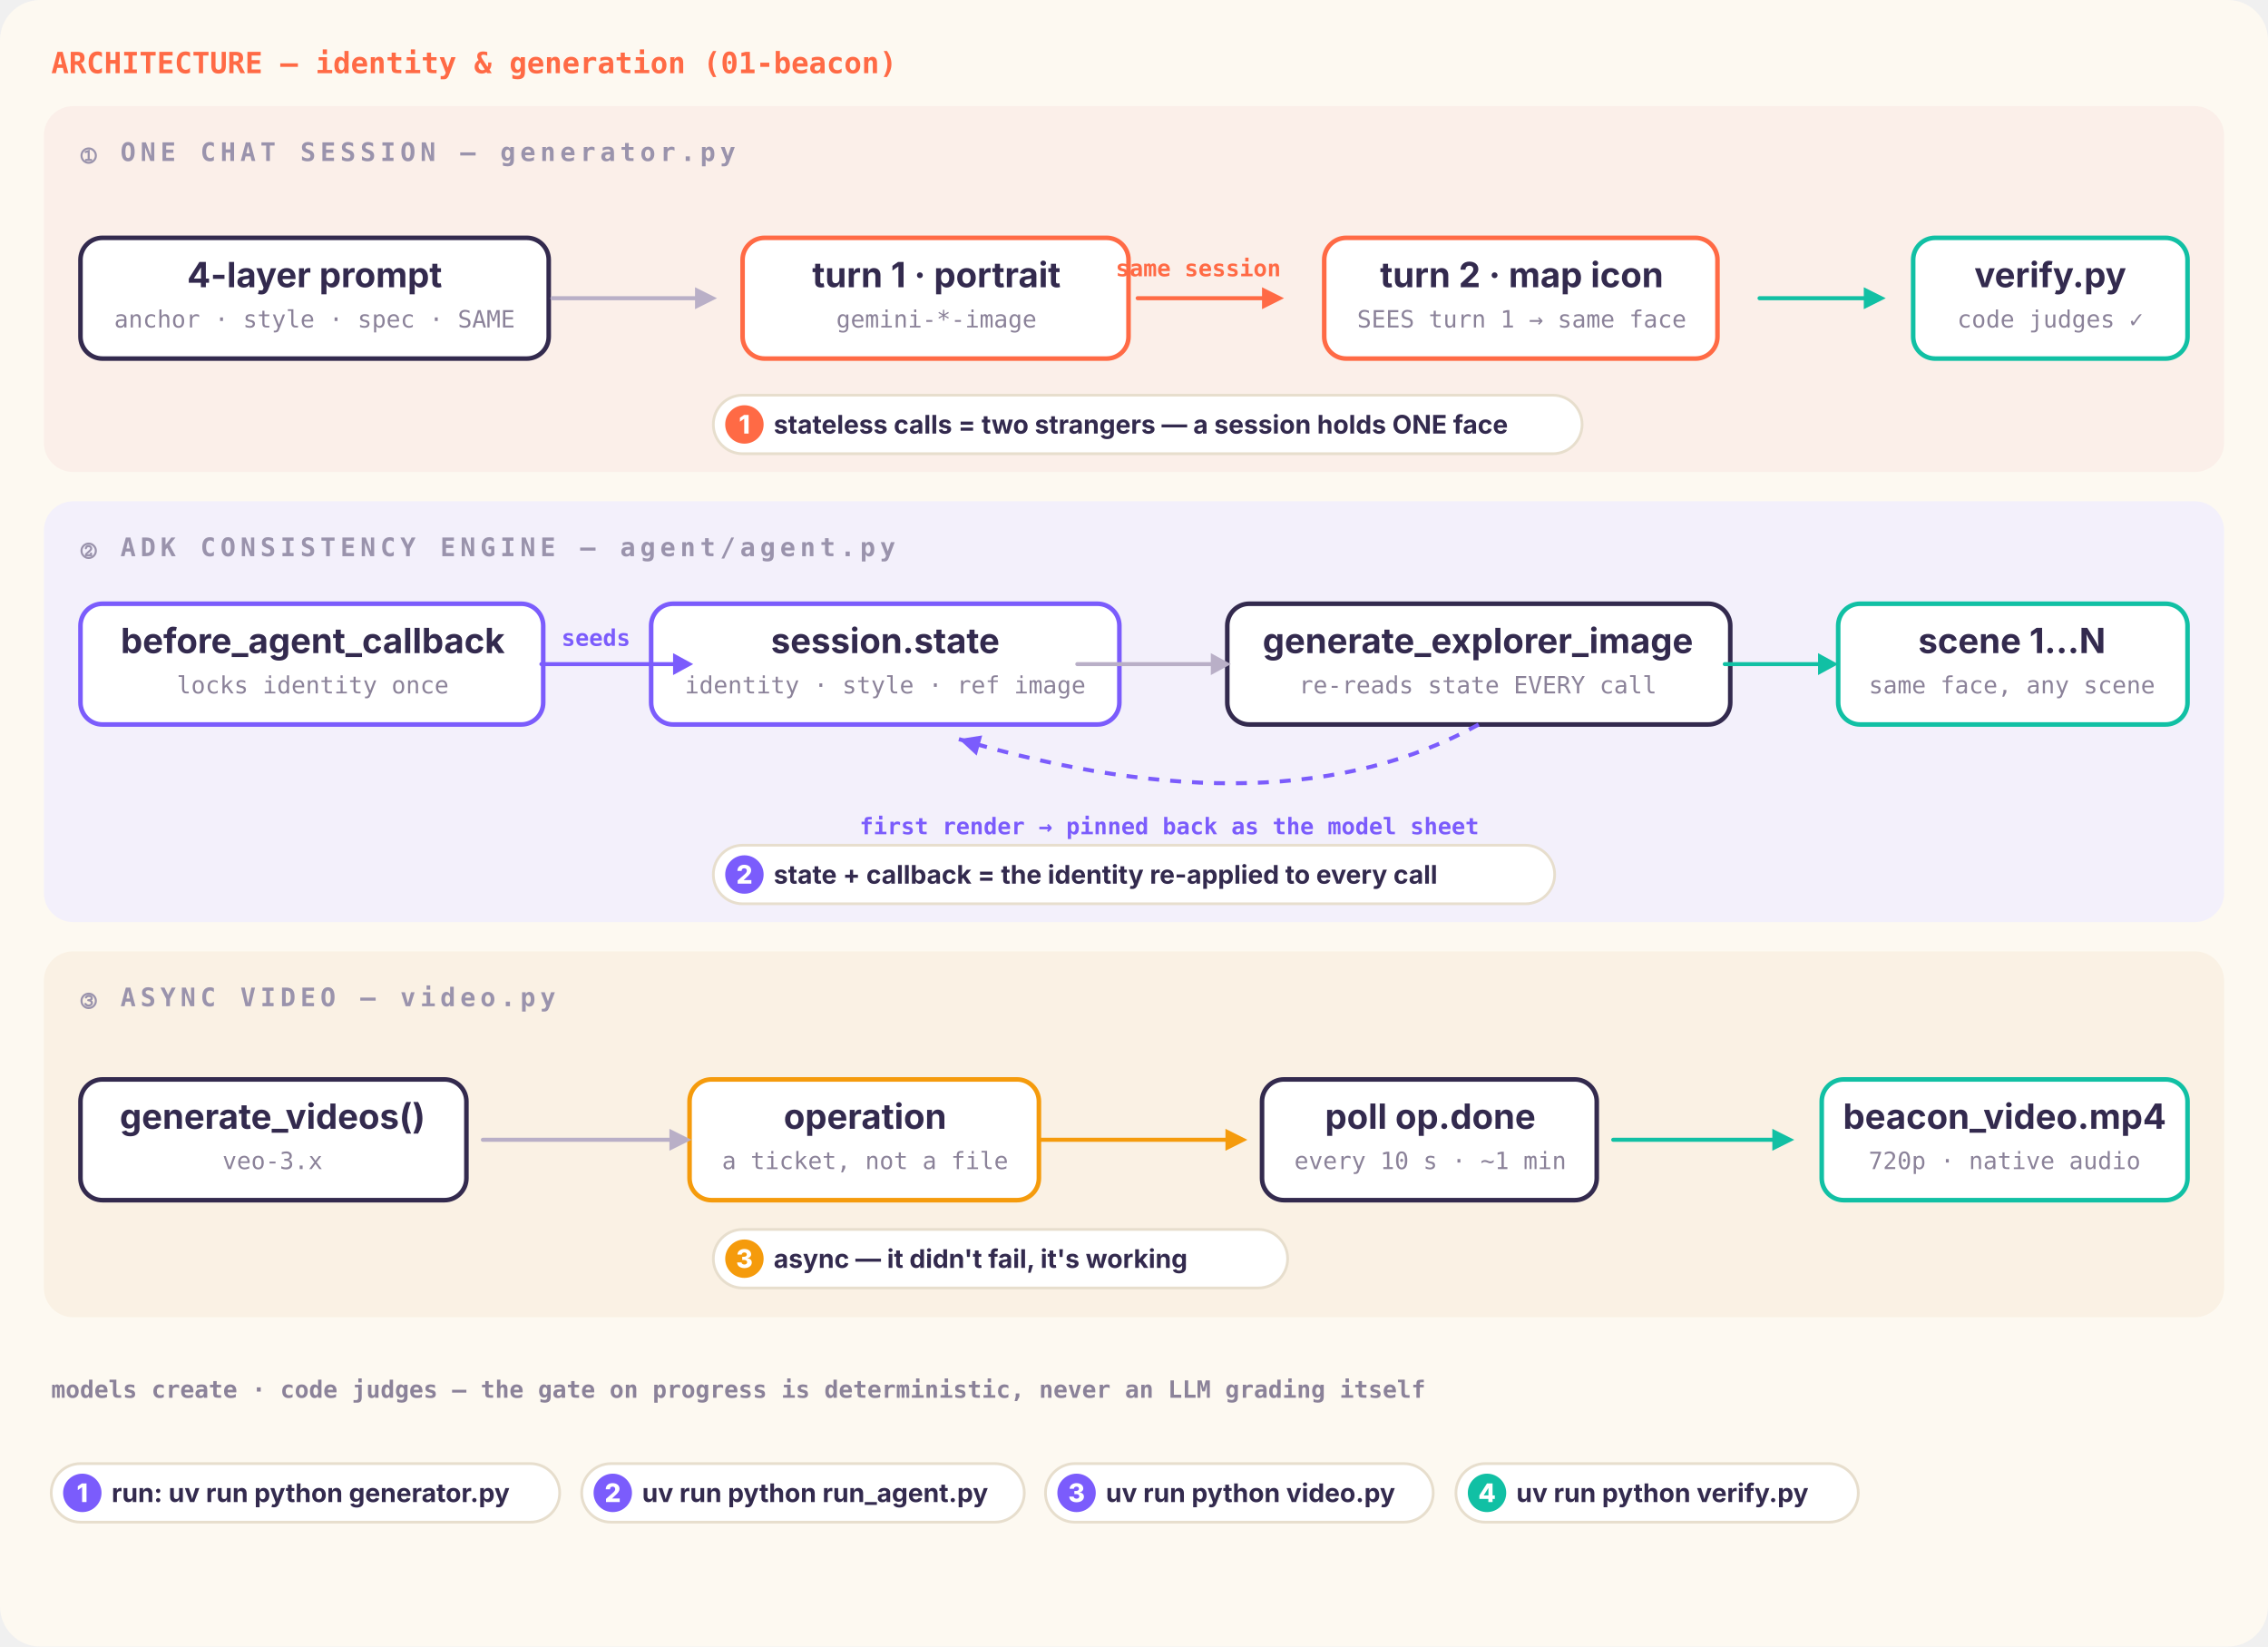
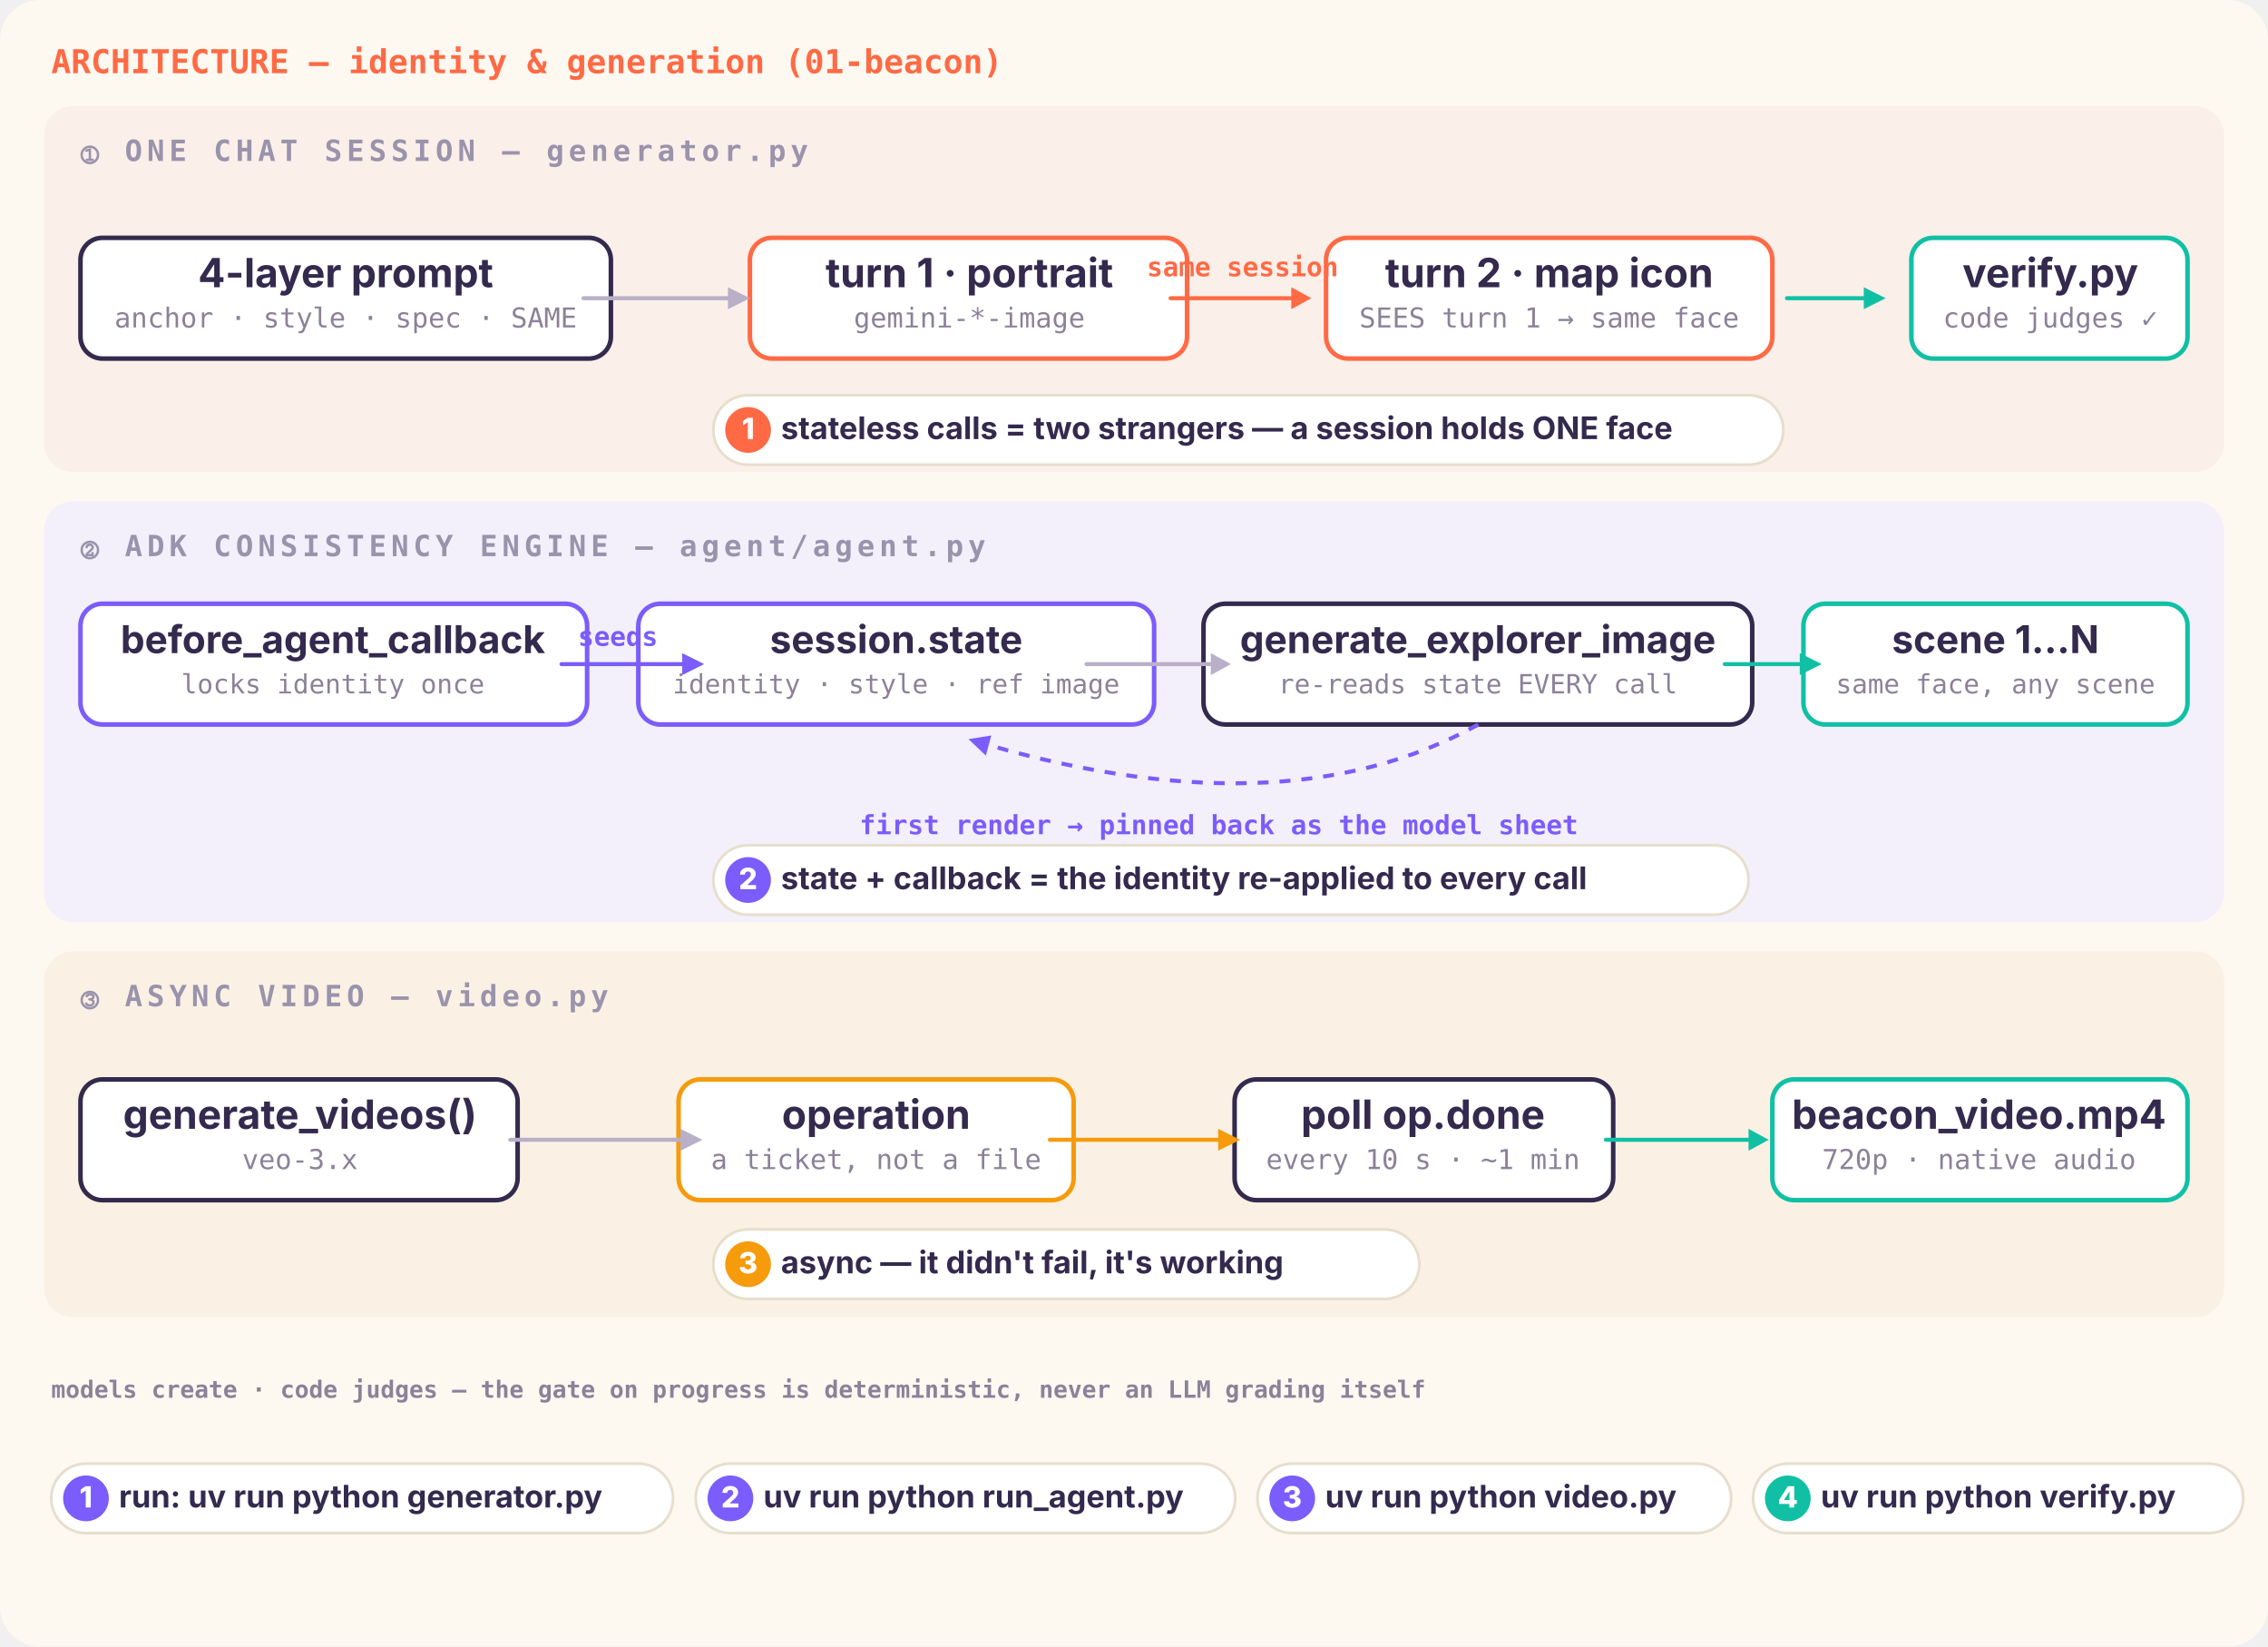
<svg xmlns="http://www.w3.org/2000/svg" viewBox="0 0 1240 900">
  <rect width="1240" height="900" rx="22" fill="#FDF9F1" />
-   <text x="28" y="40" text-anchor="start" font-family="'Space Mono', ui-monospace, Menlo, monospace" font-size="16" font-weight="700" fill="#FF6A45">ARCHITECTURE — identity &amp; generation (01-beacon)</text>
+   <text x="28" y="40" text-anchor="start" font-family="'Space Mono', ui-monospace, Menlo, monospace" font-size="18" font-weight="700" fill="#FF6A45">ARCHITECTURE — identity &amp; generation (01-beacon)</text>
  <rect x="24" y="58" width="1192" height="200" rx="16" fill="#FBEFE9" />
-   <text x="44" y="88" font-family="'Space Mono', ui-monospace, Menlo, monospace" font-size="14" font-weight="700" letter-spacing="2.5" fill="#9A93AC">① ONE CHAT SESSION — generator.py</text>
+   <text x="44" y="88" font-family="'Space Mono', ui-monospace, Menlo, monospace" font-size="16" font-weight="700" letter-spacing="2.5" fill="#9A93AC">① ONE CHAT SESSION — generator.py</text>
  <rect x="24" y="274" width="1192" height="230" rx="16" fill="#F3F0FB" />
-   <text x="44" y="304" font-family="'Space Mono', ui-monospace, Menlo, monospace" font-size="14" font-weight="700" letter-spacing="2.5" fill="#9A93AC">② ADK CONSISTENCY ENGINE — agent/agent.py</text>
+   <text x="44" y="304" font-family="'Space Mono', ui-monospace, Menlo, monospace" font-size="16" font-weight="700" letter-spacing="2.5" fill="#9A93AC">② ADK CONSISTENCY ENGINE — agent/agent.py</text>
  <rect x="24" y="520" width="1192" height="200" rx="16" fill="#FAF1E4" />
-   <text x="44" y="550" font-family="'Space Mono', ui-monospace, Menlo, monospace" font-size="14" font-weight="700" letter-spacing="2.5" fill="#9A93AC">③ ASYNC VIDEO — video.py</text>
-   <rect x="44" y="130" width="256" height="66" rx="12" fill="#fff" stroke="#332A4E" stroke-width="2.5" />
-   <text x="172" y="157" text-anchor="middle" font-family="Nunito, -apple-system, 'Segoe UI', sans-serif" font-size="19" font-weight="700" fill="#332A4E">4-layer prompt</text>
-   <text x="172" y="179" text-anchor="middle" font-family="'Space Mono', ui-monospace, Menlo, monospace" font-size="13" fill="#8B8299">anchor · style · spec · SAME</text>
-   <rect x="406" y="130" width="211" height="66" rx="12" fill="#fff" stroke="#FF6A45" stroke-width="2.5" />
-   <text x="512" y="157" text-anchor="middle" font-family="Nunito, -apple-system, 'Segoe UI', sans-serif" font-size="19" font-weight="700" fill="#332A4E">turn 1 · portrait</text>
-   <text x="512" y="179" text-anchor="middle" font-family="'Space Mono', ui-monospace, Menlo, monospace" font-size="13" fill="#8B8299">gemini-*-image</text>
-   <rect x="724" y="130" width="215" height="66" rx="12" fill="#fff" stroke="#FF6A45" stroke-width="2.5" />
-   <text x="832" y="157" text-anchor="middle" font-family="Nunito, -apple-system, 'Segoe UI', sans-serif" font-size="19" font-weight="700" fill="#332A4E">turn 2 · map icon</text>
-   <text x="832" y="179" text-anchor="middle" font-family="'Space Mono', ui-monospace, Menlo, monospace" font-size="13" fill="#8B8299">SEES turn 1 → same face</text>
-   <rect x="1046" y="130" width="150" height="66" rx="12" fill="#fff" stroke="#11C0A4" stroke-width="2.5" />
-   <text x="1121" y="157" text-anchor="middle" font-family="Nunito, -apple-system, 'Segoe UI', sans-serif" font-size="19" font-weight="700" fill="#332A4E">verify.py</text>
-   <text x="1121" y="179" text-anchor="middle" font-family="'Space Mono', ui-monospace, Menlo, monospace" font-size="13" fill="#8B8299">code judges ✓</text>
-   <line x1="302" y1="163" x2="382" y2="163" stroke="#B9AFC7" stroke-width="2.2" stroke-linecap="round" />
-   <path d="M 392 163 L 380 169 L 380 157 Z" fill="#B9AFC7" />
-   <line x1="622" y1="163" x2="692" y2="163" stroke="#FF6A45" stroke-width="2.2" stroke-linecap="round" />
-   <path d="M 702 163 L 690 169 L 690 157 Z" fill="#FF6A45" />
-   <text x="610" y="151" font-family="'Space Mono', ui-monospace, Menlo, monospace" font-size="12.5" font-weight="700" fill="#FF6A45">same session</text>
-   <line x1="962" y1="163" x2="1021" y2="163" stroke="#11C0A4" stroke-width="2.2" stroke-linecap="round" />
+   <text x="44" y="550" font-family="'Space Mono', ui-monospace, Menlo, monospace" font-size="16" font-weight="700" letter-spacing="2.5" fill="#9A93AC">③ ASYNC VIDEO — video.py</text>
+   <rect x="44" y="130" width="290" height="66" rx="12" fill="#fff" stroke="#332A4E" stroke-width="2.5" />
+   <text x="189" y="157" text-anchor="middle" font-family="Nunito, -apple-system, 'Segoe UI', sans-serif" font-size="22" font-weight="700" fill="#332A4E">4-layer prompt</text>
+   <text x="189" y="179" text-anchor="middle" font-family="'Space Mono', ui-monospace, Menlo, monospace" font-size="15" fill="#8B8299">anchor · style · spec · SAME</text>
+   <rect x="410" y="130" width="239" height="66" rx="12" fill="#fff" stroke="#FF6A45" stroke-width="2.5" />
+   <text x="530" y="157" text-anchor="middle" font-family="Nunito, -apple-system, 'Segoe UI', sans-serif" font-size="22" font-weight="700" fill="#332A4E">turn 1 · portrait</text>
+   <text x="530" y="179" text-anchor="middle" font-family="'Space Mono', ui-monospace, Menlo, monospace" font-size="15" fill="#8B8299">gemini-*-image</text>
+   <rect x="725" y="130" width="244" height="66" rx="12" fill="#fff" stroke="#FF6A45" stroke-width="2.5" />
+   <text x="847" y="157" text-anchor="middle" font-family="Nunito, -apple-system, 'Segoe UI', sans-serif" font-size="22" font-weight="700" fill="#332A4E">turn 2 · map icon</text>
+   <text x="847" y="179" text-anchor="middle" font-family="'Space Mono', ui-monospace, Menlo, monospace" font-size="15" fill="#8B8299">SEES turn 1 → same face</text>
+   <rect x="1045" y="130" width="151" height="66" rx="12" fill="#fff" stroke="#11C0A4" stroke-width="2.5" />
+   <text x="1121" y="157" text-anchor="middle" font-family="Nunito, -apple-system, 'Segoe UI', sans-serif" font-size="22" font-weight="700" fill="#332A4E">verify.py</text>
+   <text x="1121" y="179" text-anchor="middle" font-family="'Space Mono', ui-monospace, Menlo, monospace" font-size="15" fill="#8B8299">code judges ✓</text>
+   <line x1="319" y1="163" x2="400" y2="163" stroke="#B9AFC7" stroke-width="2.2" stroke-linecap="round" />
+   <path d="M 410 163 L 398 169 L 398 157 Z" fill="#B9AFC7" />
+   <line x1="640" y1="163" x2="707" y2="163" stroke="#FF6A45" stroke-width="2.2" stroke-linecap="round" />
+   <path d="M 717 163 L 706 169 L 706 157 Z" fill="#FF6A45" />
+   <text x="627" y="151" font-family="'Space Mono', ui-monospace, Menlo, monospace" font-size="14.5" font-weight="700" fill="#FF6A45">same session</text>
+   <line x1="977" y1="163" x2="1021" y2="163" stroke="#11C0A4" stroke-width="2.2" stroke-linecap="round" />
  <path d="M 1031 163 L 1019 169 L 1019 157 Z" fill="#11C0A4" />
-   <rect x="390" y="216" width="475" height="32" rx="16" fill="#fff" stroke="#E7DECD" stroke-width="1.5" />
-   <circle cx="407" cy="232" r="10.5" fill="#FF6A45" />
-   <text x="407" y="237" text-anchor="middle" font-family="Nunito, -apple-system, 'Segoe UI', sans-serif" font-size="14" font-weight="800" fill="#fff">1</text>
-   <text x="423" y="237" font-family="Nunito, -apple-system, 'Segoe UI', sans-serif" font-size="14" font-weight="700" fill="#332A4E">stateless calls = two strangers — a session holds ONE face</text>
-   <rect x="44" y="330" width="253" height="66" rx="12" fill="#fff" stroke="#7B5CFC" stroke-width="2.5" />
-   <text x="171" y="357" text-anchor="middle" font-family="Nunito, -apple-system, 'Segoe UI', sans-serif" font-size="19" font-weight="700" fill="#332A4E">before_agent_callback</text>
-   <text x="171" y="379" text-anchor="middle" font-family="'Space Mono', ui-monospace, Menlo, monospace" font-size="13" fill="#8B8299">locks identity once</text>
-   <rect x="356" y="330" width="256" height="66" rx="12" fill="#fff" stroke="#7B5CFC" stroke-width="2.5" />
-   <text x="484" y="357" text-anchor="middle" font-family="Nunito, -apple-system, 'Segoe UI', sans-serif" font-size="19" font-weight="700" fill="#332A4E">session.state</text>
-   <text x="484" y="379" text-anchor="middle" font-family="'Space Mono', ui-monospace, Menlo, monospace" font-size="13" fill="#8B8299">identity · style · ref image</text>
-   <rect x="671" y="330" width="275" height="66" rx="12" fill="#fff" stroke="#332A4E" stroke-width="2.5" />
-   <text x="808" y="357" text-anchor="middle" font-family="Nunito, -apple-system, 'Segoe UI', sans-serif" font-size="19" font-weight="700" fill="#332A4E">generate_explorer_image</text>
-   <text x="808" y="379" text-anchor="middle" font-family="'Space Mono', ui-monospace, Menlo, monospace" font-size="13" fill="#8B8299">re-reads state EVERY call</text>
-   <rect x="1005" y="330" width="191" height="66" rx="12" fill="#fff" stroke="#11C0A4" stroke-width="2.5" />
-   <text x="1100" y="357" text-anchor="middle" font-family="Nunito, -apple-system, 'Segoe UI', sans-serif" font-size="19" font-weight="700" fill="#332A4E">scene 1…N</text>
-   <text x="1100" y="379" text-anchor="middle" font-family="'Space Mono', ui-monospace, Menlo, monospace" font-size="13" fill="#8B8299">same face, any scene</text>
-   <line x1="296" y1="363" x2="369" y2="363" stroke="#7B5CFC" stroke-width="2.2" stroke-linecap="round" />
-   <path d="M 379 363 L 368 369 L 368 357 Z" fill="#7B5CFC" />
-   <text x="307" y="353" font-family="'Space Mono', ui-monospace, Menlo, monospace" font-size="12.5" font-weight="700" fill="#7B5CFC">seeds</text>
-   <line x1="589" y1="363" x2="663" y2="363" stroke="#B9AFC7" stroke-width="2.2" stroke-linecap="round" />
+   <rect x="390" y="216" width="585" height="38" rx="19" fill="#fff" stroke="#E7DECD" stroke-width="1.5" />
+   <circle cx="409" cy="235" r="12.5" fill="#FF6A45" />
+   <text x="409" y="240" text-anchor="middle" font-family="Nunito, -apple-system, 'Segoe UI', sans-serif" font-size="16" font-weight="800" fill="#fff">1</text>
+   <text x="427" y="240" font-family="Nunito, -apple-system, 'Segoe UI', sans-serif" font-size="17" font-weight="700" fill="#332A4E">stateless calls = two strangers — a session holds ONE face</text>
+   <rect x="44" y="330" width="277" height="66" rx="12" fill="#fff" stroke="#7B5CFC" stroke-width="2.5" />
+   <text x="182" y="357" text-anchor="middle" font-family="Nunito, -apple-system, 'Segoe UI', sans-serif" font-size="21.0" font-weight="700" fill="#332A4E">before_agent_callback</text>
+   <text x="182" y="379" text-anchor="middle" font-family="'Space Mono', ui-monospace, Menlo, monospace" font-size="14.5" fill="#8B8299">locks identity once</text>
+   <rect x="349" y="330" width="282" height="66" rx="12" fill="#fff" stroke="#7B5CFC" stroke-width="2.5" />
+   <text x="490" y="357" text-anchor="middle" font-family="Nunito, -apple-system, 'Segoe UI', sans-serif" font-size="21.0" font-weight="700" fill="#332A4E">session.state</text>
+   <text x="490" y="379" text-anchor="middle" font-family="'Space Mono', ui-monospace, Menlo, monospace" font-size="14.5" fill="#8B8299">identity · style · ref image</text>
+   <rect x="658" y="330" width="300" height="66" rx="12" fill="#fff" stroke="#332A4E" stroke-width="2.5" />
+   <text x="808" y="357" text-anchor="middle" font-family="Nunito, -apple-system, 'Segoe UI', sans-serif" font-size="21.0" font-weight="700" fill="#332A4E">generate_explorer_image</text>
+   <text x="808" y="379" text-anchor="middle" font-family="'Space Mono', ui-monospace, Menlo, monospace" font-size="14.5" fill="#8B8299">re-reads state EVERY call</text>
+   <rect x="986" y="330" width="210" height="66" rx="12" fill="#fff" stroke="#11C0A4" stroke-width="2.5" />
+   <text x="1091" y="357" text-anchor="middle" font-family="Nunito, -apple-system, 'Segoe UI', sans-serif" font-size="21.0" font-weight="700" fill="#332A4E">scene 1…N</text>
+   <text x="1091" y="379" text-anchor="middle" font-family="'Space Mono', ui-monospace, Menlo, monospace" font-size="14.5" fill="#8B8299">same face, any scene</text>
+   <line x1="307" y1="363" x2="375" y2="363" stroke="#7B5CFC" stroke-width="2.2" stroke-linecap="round" />
+   <path d="M 385 363 L 373 369 L 373 357 Z" fill="#7B5CFC" />
+   <text x="316" y="353" font-family="'Space Mono', ui-monospace, Menlo, monospace" font-size="14.5" font-weight="700" fill="#7B5CFC">seeds</text>
+   <line x1="594" y1="363" x2="663" y2="363" stroke="#B9AFC7" stroke-width="2.2" stroke-linecap="round" />
  <path d="M 673 363 L 662 369 L 662 357 Z" fill="#B9AFC7" />
-   <line x1="943" y1="363" x2="995" y2="363" stroke="#11C0A4" stroke-width="2.2" stroke-linecap="round" />
-   <path d="M 1005 363 L 994 369 L 994 357 Z" fill="#11C0A4" />
-   <path d="M 808.453 396 Q 700 456 524.267 404" fill="none" stroke="#7B5CFC" stroke-width="2.2" stroke-dasharray="6 6" />
-   <path d="M 524.267 404 L 537 402 L 534 413 Z" fill="#7B5CFC" />
-   <text x="470" y="456" font-family="'Space Mono', ui-monospace, Menlo, monospace" font-size="12.5" font-weight="700" fill="#7B5CFC">first render → pinned back as the model sheet</text>
-   <rect x="390" y="462" width="460" height="32" rx="16" fill="#fff" stroke="#E7DECD" stroke-width="1.5" />
-   <circle cx="407" cy="478" r="10.5" fill="#7B5CFC" />
-   <text x="407" y="483" text-anchor="middle" font-family="Nunito, -apple-system, 'Segoe UI', sans-serif" font-size="14" font-weight="800" fill="#fff">2</text>
-   <text x="423" y="483" font-family="Nunito, -apple-system, 'Segoe UI', sans-serif" font-size="14" font-weight="700" fill="#332A4E">state + callback = the identity re-applied to every call</text>
-   <rect x="44" y="590" width="211" height="66" rx="12" fill="#fff" stroke="#332A4E" stroke-width="2.5" />
-   <text x="149" y="617" text-anchor="middle" font-family="Nunito, -apple-system, 'Segoe UI', sans-serif" font-size="19" font-weight="700" fill="#332A4E">generate_videos()</text>
-   <text x="149" y="639" text-anchor="middle" font-family="'Space Mono', ui-monospace, Menlo, monospace" font-size="13" fill="#8B8299">veo-3.x</text>
-   <rect x="377" y="590" width="191" height="66" rx="12" fill="#fff" stroke="#F59B0C" stroke-width="2.5" />
-   <text x="473" y="617" text-anchor="middle" font-family="Nunito, -apple-system, 'Segoe UI', sans-serif" font-size="19" font-weight="700" fill="#332A4E">operation</text>
-   <text x="473" y="639" text-anchor="middle" font-family="'Space Mono', ui-monospace, Menlo, monospace" font-size="13" fill="#8B8299">a ticket, not a file</text>
-   <rect x="690" y="590" width="183" height="66" rx="12" fill="#fff" stroke="#332A4E" stroke-width="2.5" />
-   <text x="782" y="617" text-anchor="middle" font-family="Nunito, -apple-system, 'Segoe UI', sans-serif" font-size="19" font-weight="700" fill="#332A4E">poll op.done</text>
-   <text x="782" y="639" text-anchor="middle" font-family="'Space Mono', ui-monospace, Menlo, monospace" font-size="13" fill="#8B8299">every 10 s · ~1 min</text>
-   <rect x="996" y="590" width="200" height="66" rx="12" fill="#fff" stroke="#11C0A4" stroke-width="2.5" />
-   <text x="1096" y="617" text-anchor="middle" font-family="Nunito, -apple-system, 'Segoe UI', sans-serif" font-size="19" font-weight="700" fill="#332A4E">beacon_video.mp4</text>
-   <text x="1096" y="639" text-anchor="middle" font-family="'Space Mono', ui-monospace, Menlo, monospace" font-size="13" fill="#8B8299">720p · native audio</text>
-   <line x1="264" y1="623" x2="368" y2="623" stroke="#B9AFC7" stroke-width="2.2" stroke-linecap="round" />
-   <path d="M 378 623 L 366 629 L 366 617 Z" fill="#B9AFC7" />
-   <line x1="568" y1="623" x2="672" y2="623" stroke="#F59B0C" stroke-width="2.2" stroke-linecap="round" />
-   <path d="M 682 623 L 670 629 L 670 617 Z" fill="#F59B0C" />
-   <line x1="882" y1="623" x2="971" y2="623" stroke="#11C0A4" stroke-width="2.2" stroke-linecap="round" />
-   <path d="M 981 623 L 969 629 L 969 617 Z" fill="#11C0A4" />
-   <rect x="390" y="672" width="314" height="32" rx="16" fill="#fff" stroke="#E7DECD" stroke-width="1.5" />
-   <circle cx="407" cy="688" r="10.5" fill="#F59B0C" />
-   <text x="407" y="693" text-anchor="middle" font-family="Nunito, -apple-system, 'Segoe UI', sans-serif" font-size="14" font-weight="800" fill="#fff">3</text>
-   <text x="423" y="693" font-family="Nunito, -apple-system, 'Segoe UI', sans-serif" font-size="14" font-weight="700" fill="#332A4E">async — it didn't fail, it's working</text>
+   <line x1="943" y1="363" x2="986" y2="363" stroke="#11C0A4" stroke-width="2.2" stroke-linecap="round" />
+   <path d="M 996 363 L 984 369 L 984 357 Z" fill="#11C0A4" />
+   <path d="M 808.28 396 Q 700 456 529.5 404" fill="none" stroke="#7B5CFC" stroke-width="2.2" stroke-dasharray="6 6" />
+   <path d="M 529.5 404 L 542 402 L 539 413 Z" fill="#7B5CFC" />
+   <text x="470" y="456" font-family="'Space Mono', ui-monospace, Menlo, monospace" font-size="14.5" font-weight="700" fill="#7B5CFC">first render → pinned back as the model sheet</text>
+   <rect x="390" y="462" width="566" height="38" rx="19" fill="#fff" stroke="#E7DECD" stroke-width="1.5" />
+   <circle cx="409" cy="481" r="12.5" fill="#7B5CFC" />
+   <text x="409" y="486" text-anchor="middle" font-family="Nunito, -apple-system, 'Segoe UI', sans-serif" font-size="16" font-weight="800" fill="#fff">2</text>
+   <text x="427" y="486" font-family="Nunito, -apple-system, 'Segoe UI', sans-serif" font-size="17" font-weight="700" fill="#332A4E">state + callback = the identity re-applied to every call</text>
+   <rect x="44" y="590" width="239" height="66" rx="12" fill="#fff" stroke="#332A4E" stroke-width="2.5" />
+   <text x="164" y="617" text-anchor="middle" font-family="Nunito, -apple-system, 'Segoe UI', sans-serif" font-size="22" font-weight="700" fill="#332A4E">generate_videos()</text>
+   <text x="164" y="639" text-anchor="middle" font-family="'Space Mono', ui-monospace, Menlo, monospace" font-size="15" fill="#8B8299">veo-3.x</text>
+   <rect x="371" y="590" width="216" height="66" rx="12" fill="#fff" stroke="#F59B0C" stroke-width="2.5" />
+   <text x="479" y="617" text-anchor="middle" font-family="Nunito, -apple-system, 'Segoe UI', sans-serif" font-size="22" font-weight="700" fill="#332A4E">operation</text>
+   <text x="479" y="639" text-anchor="middle" font-family="'Space Mono', ui-monospace, Menlo, monospace" font-size="15" fill="#8B8299">a ticket, not a file</text>
+   <rect x="675" y="590" width="207" height="66" rx="12" fill="#fff" stroke="#332A4E" stroke-width="2.5" />
+   <text x="778" y="617" text-anchor="middle" font-family="Nunito, -apple-system, 'Segoe UI', sans-serif" font-size="22" font-weight="700" fill="#332A4E">poll op.done</text>
+   <text x="778" y="639" text-anchor="middle" font-family="'Space Mono', ui-monospace, Menlo, monospace" font-size="15" fill="#8B8299">every 10 s · ~1 min</text>
+   <rect x="969" y="590" width="227" height="66" rx="12" fill="#fff" stroke="#11C0A4" stroke-width="2.5" />
+   <text x="1082" y="617" text-anchor="middle" font-family="Nunito, -apple-system, 'Segoe UI', sans-serif" font-size="22" font-weight="700" fill="#332A4E">beacon_video.mp4</text>
+   <text x="1082" y="639" text-anchor="middle" font-family="'Space Mono', ui-monospace, Menlo, monospace" font-size="15" fill="#8B8299">720p · native audio</text>
+   <line x1="279" y1="623" x2="374" y2="623" stroke="#B9AFC7" stroke-width="2.2" stroke-linecap="round" />
+   <path d="M 384 623 L 372 629 L 372 617 Z" fill="#B9AFC7" />
+   <line x1="574" y1="623" x2="668" y2="623" stroke="#F59B0C" stroke-width="2.2" stroke-linecap="round" />
+   <path d="M 678 623 L 666 629 L 666 617 Z" fill="#F59B0C" />
+   <line x1="878" y1="623" x2="957" y2="623" stroke="#11C0A4" stroke-width="2.2" stroke-linecap="round" />
+   <path d="M 967 623 L 956 629 L 956 617 Z" fill="#11C0A4" />
+   <rect x="390" y="672" width="386" height="38" rx="19" fill="#fff" stroke="#E7DECD" stroke-width="1.5" />
+   <circle cx="409" cy="691" r="12.5" fill="#F59B0C" />
+   <text x="409" y="696" text-anchor="middle" font-family="Nunito, -apple-system, 'Segoe UI', sans-serif" font-size="16" font-weight="800" fill="#fff">3</text>
+   <text x="427" y="696" font-family="Nunito, -apple-system, 'Segoe UI', sans-serif" font-size="17" font-weight="700" fill="#332A4E">async — it didn't fail, it's working</text>
  <text x="28" y="764" text-anchor="start" font-family="'Space Mono', ui-monospace, Menlo, monospace" font-size="13" font-weight="700" fill="#8B8299">models create · code judges — the gate on progress is deterministic, never an LLM grading itself</text>
-   <rect x="28" y="800" width="278" height="32" rx="16" fill="#fff" stroke="#E7DECD" stroke-width="1.5" />
-   <circle cx="45" cy="816" r="10.5" fill="#7B5CFC" />
-   <text x="45" y="821" text-anchor="middle" font-family="Nunito, -apple-system, 'Segoe UI', sans-serif" font-size="14" font-weight="800" fill="#fff">1</text>
-   <text x="61" y="821" font-family="Nunito, -apple-system, 'Segoe UI', sans-serif" font-size="14" font-weight="700" fill="#332A4E">run: uv run python generator.py</text>
-   <rect x="318.027" y="800" width="242" height="32" rx="16" fill="#fff" stroke="#E7DECD" stroke-width="1.5" />
-   <circle cx="335.027" cy="816" r="10.5" fill="#7B5CFC" />
-   <text x="335.027" y="821" text-anchor="middle" font-family="Nunito, -apple-system, 'Segoe UI', sans-serif" font-size="14" font-weight="800" fill="#fff">2</text>
-   <text x="351.027" y="821" font-family="Nunito, -apple-system, 'Segoe UI', sans-serif" font-size="14" font-weight="700" fill="#332A4E">uv run python run_agent.py</text>
-   <rect x="571.598" y="800" width="212" height="32" rx="16" fill="#fff" stroke="#E7DECD" stroke-width="1.5" />
-   <circle cx="588.598" cy="816" r="10.5" fill="#7B5CFC" />
-   <text x="588.598" y="821" text-anchor="middle" font-family="Nunito, -apple-system, 'Segoe UI', sans-serif" font-size="14" font-weight="800" fill="#fff">3</text>
-   <text x="604.598" y="821" font-family="Nunito, -apple-system, 'Segoe UI', sans-serif" font-size="14" font-weight="700" fill="#332A4E">uv run python video.py</text>
-   <rect x="796.005" y="800" width="220" height="32" rx="16" fill="#fff" stroke="#E7DECD" stroke-width="1.5" />
-   <circle cx="813.005" cy="816" r="10.5" fill="#11C0A4" />
-   <text x="813.005" y="821" text-anchor="middle" font-family="Nunito, -apple-system, 'Segoe UI', sans-serif" font-size="14" font-weight="800" fill="#fff">4</text>
-   <text x="829.005" y="821" font-family="Nunito, -apple-system, 'Segoe UI', sans-serif" font-size="14" font-weight="700" fill="#332A4E">uv run python verify.py</text>
+   <rect x="28" y="800" width="340" height="38" rx="19" fill="#fff" stroke="#E7DECD" stroke-width="1.5" />
+   <circle cx="47" cy="819" r="12.5" fill="#7B5CFC" />
+   <text x="47" y="824" text-anchor="middle" font-family="Nunito, -apple-system, 'Segoe UI', sans-serif" font-size="16" font-weight="800" fill="#fff">1</text>
+   <text x="65" y="824" font-family="Nunito, -apple-system, 'Segoe UI', sans-serif" font-size="17" font-weight="700" fill="#332A4E">run: uv run python generator.py</text>
+   <rect x="380.364" y="800" width="295" height="38" rx="19" fill="#fff" stroke="#E7DECD" stroke-width="1.5" />
+   <circle cx="399.364" cy="819" r="12.5" fill="#7B5CFC" />
+   <text x="399.364" y="824" text-anchor="middle" font-family="Nunito, -apple-system, 'Segoe UI', sans-serif" font-size="16" font-weight="800" fill="#fff">2</text>
+   <text x="417.364" y="824" font-family="Nunito, -apple-system, 'Segoe UI', sans-serif" font-size="17" font-weight="700" fill="#332A4E">uv run python run_agent.py</text>
+   <rect x="687.508" y="800" width="259" height="38" rx="19" fill="#fff" stroke="#E7DECD" stroke-width="1.5" />
+   <circle cx="706.508" cy="819" r="12.5" fill="#7B5CFC" />
+   <text x="706.508" y="824" text-anchor="middle" font-family="Nunito, -apple-system, 'Segoe UI', sans-serif" font-size="16" font-weight="800" fill="#fff">3</text>
+   <text x="724.508" y="824" font-family="Nunito, -apple-system, 'Segoe UI', sans-serif" font-size="17" font-weight="700" fill="#332A4E">uv run python video.py</text>
+   <rect x="958.476" y="800" width="268" height="38" rx="19" fill="#fff" stroke="#E7DECD" stroke-width="1.5" />
+   <circle cx="977.476" cy="819" r="12.5" fill="#11C0A4" />
+   <text x="977.476" y="824" text-anchor="middle" font-family="Nunito, -apple-system, 'Segoe UI', sans-serif" font-size="16" font-weight="800" fill="#fff">4</text>
+   <text x="995.476" y="824" font-family="Nunito, -apple-system, 'Segoe UI', sans-serif" font-size="17" font-weight="700" fill="#332A4E">uv run python verify.py</text>
</svg>
